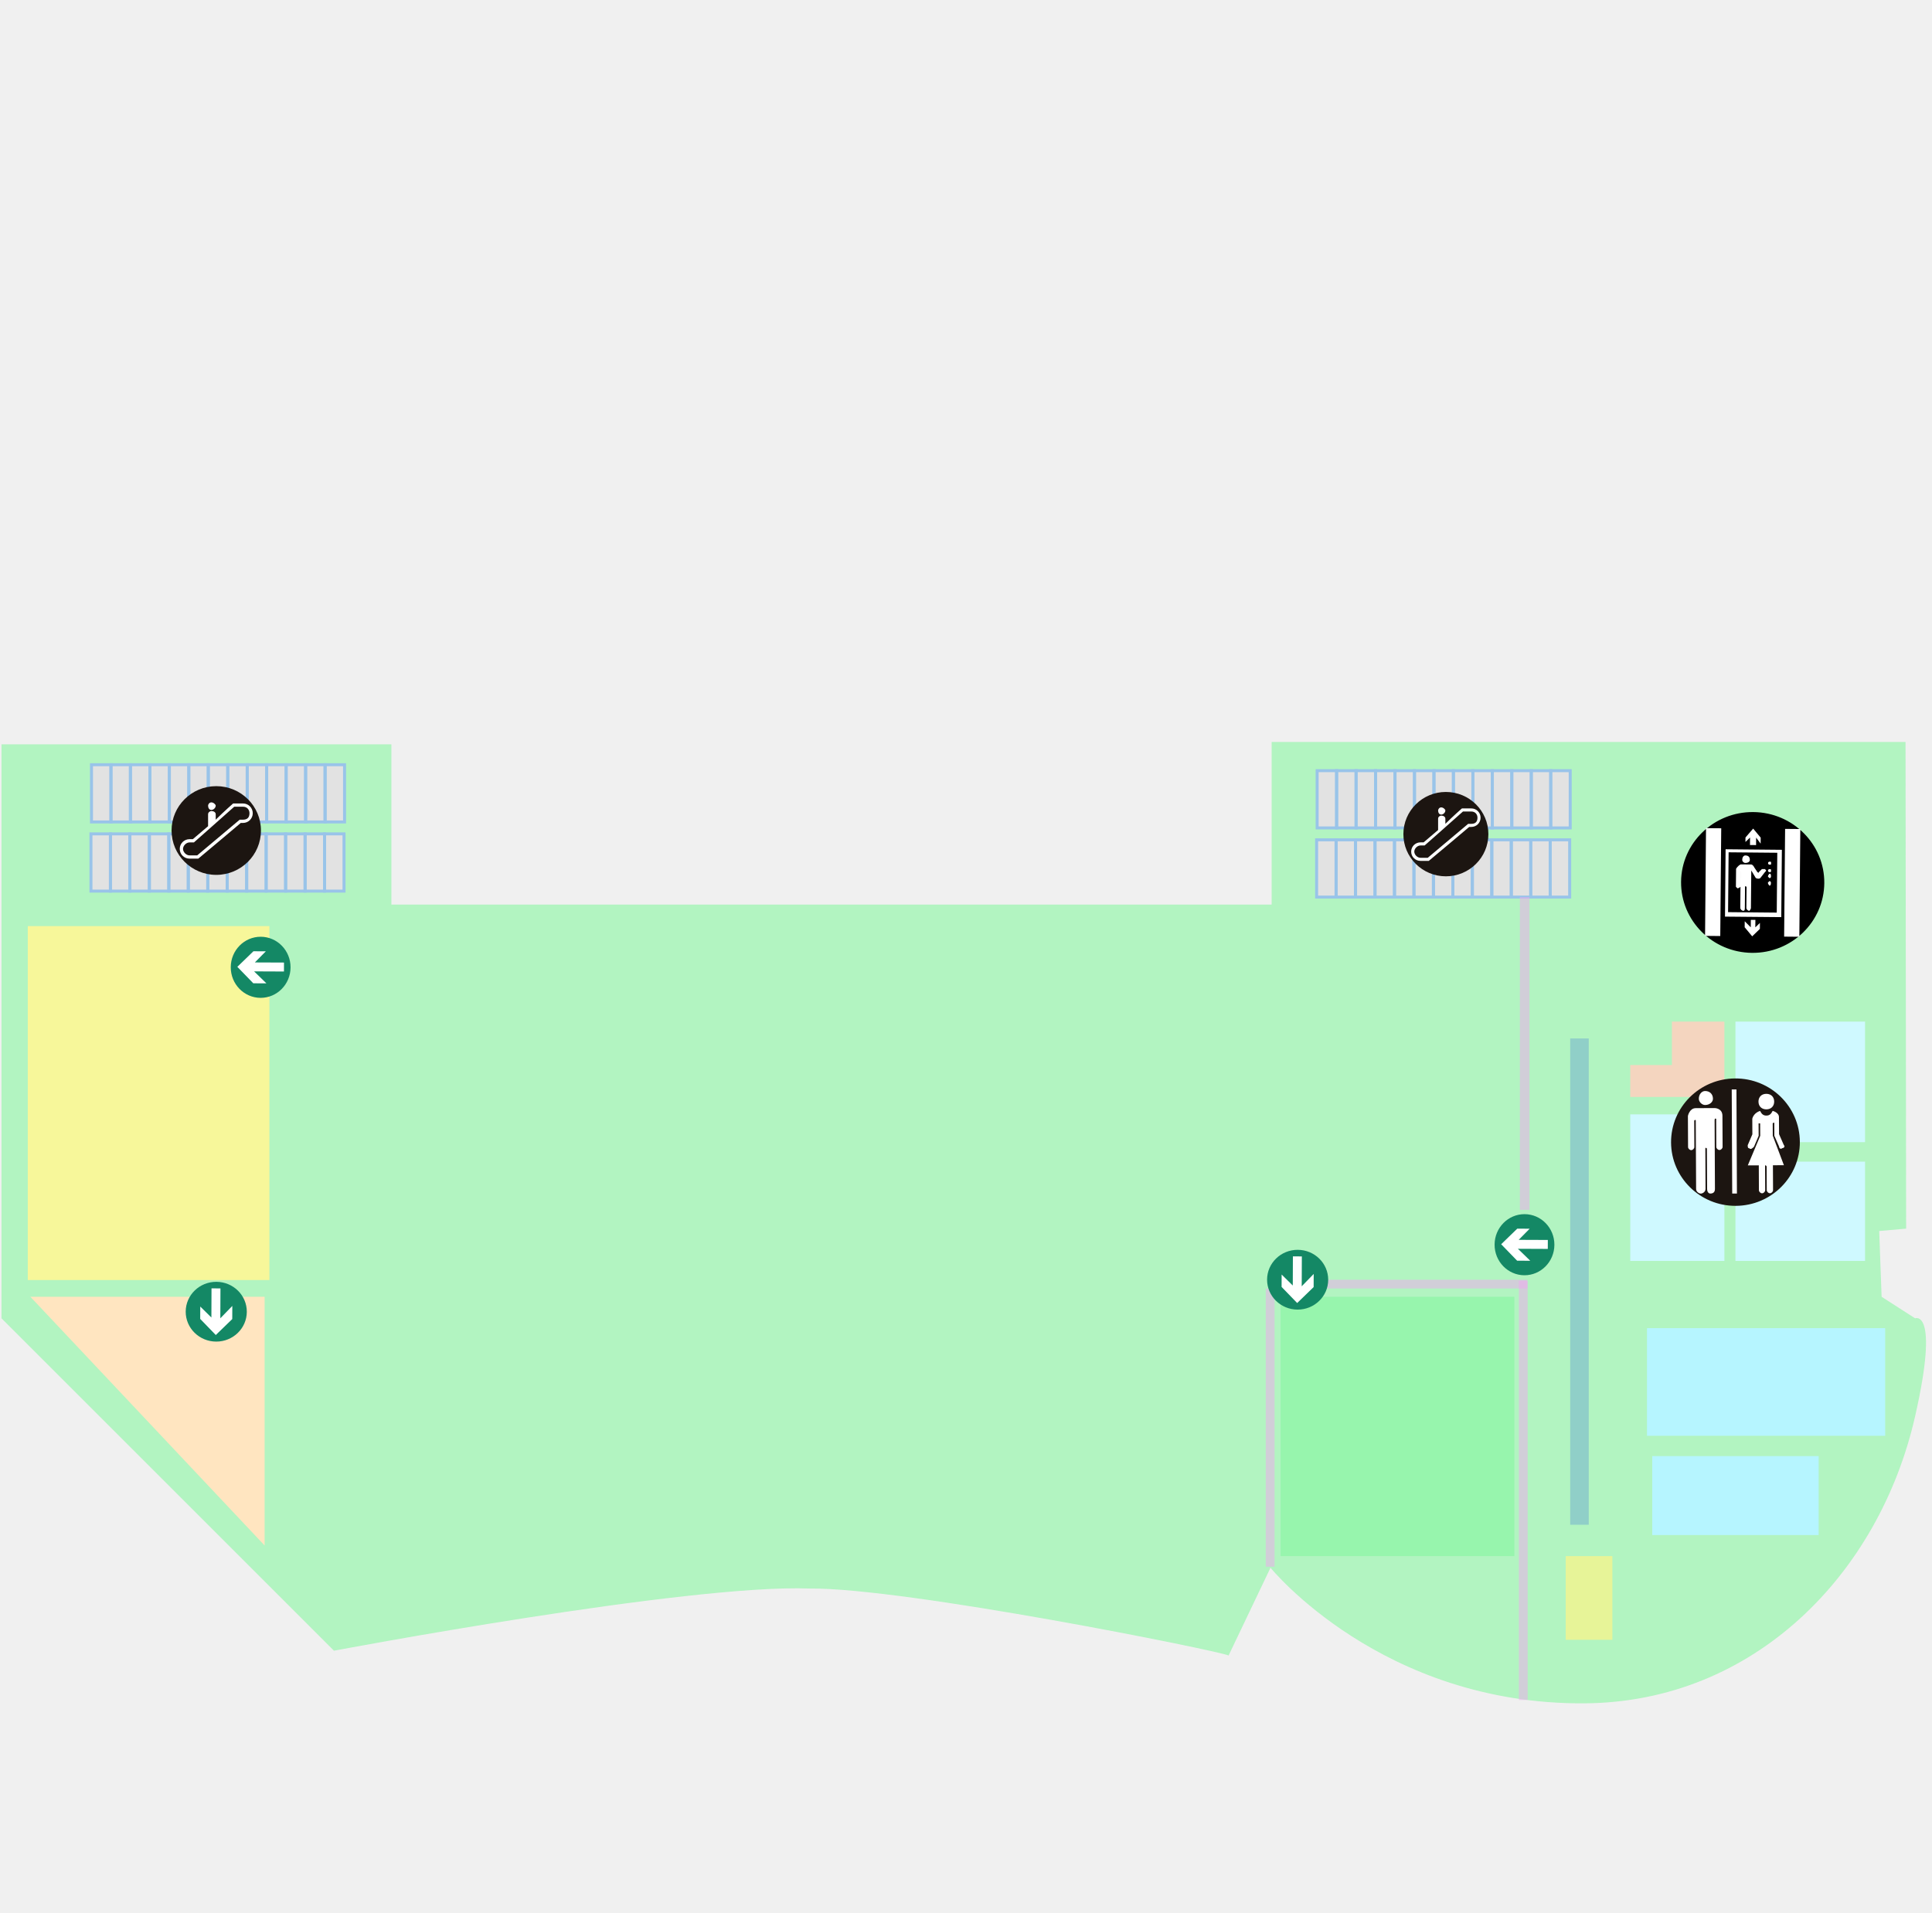
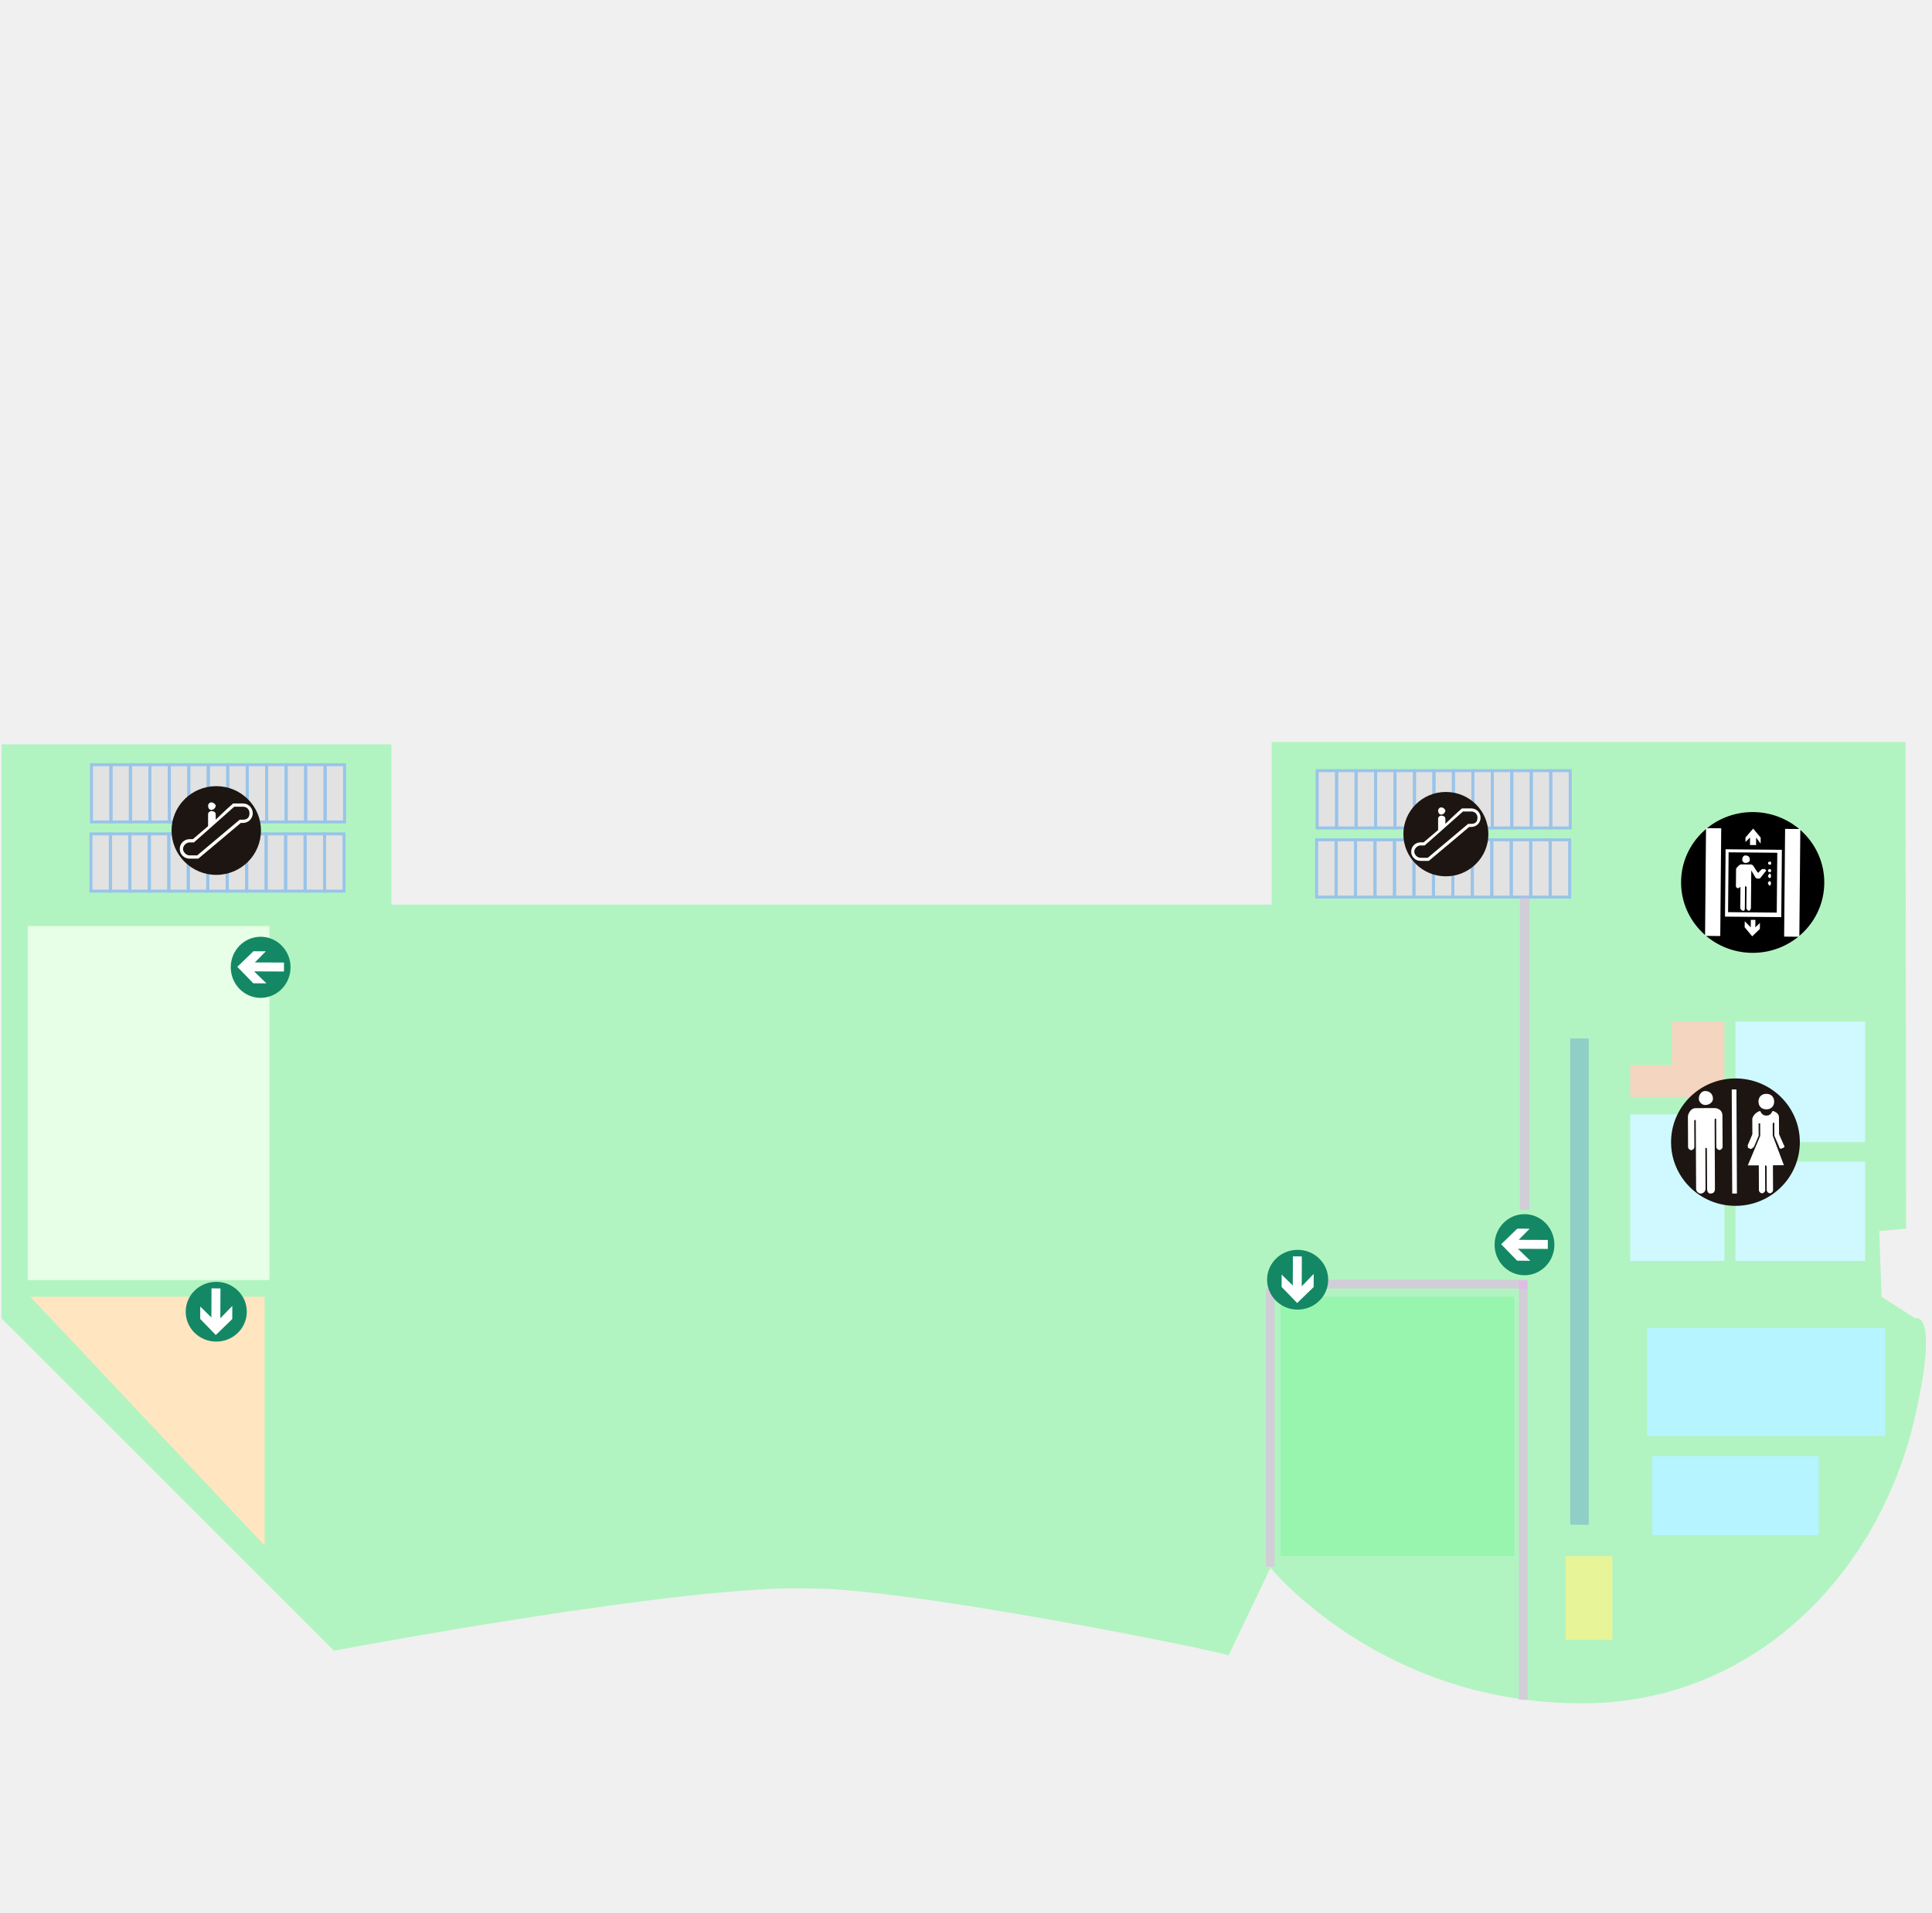
<svg xmlns="http://www.w3.org/2000/svg" version="1.1" id="图层_1" x="0px" y="0px" width="1292.763px" height="1280px" viewBox="0 0 1292.763 1280" enable-background="new 0 0 1292.763 1280" xml:space="preserve">
  <path opacity="0.7" fill="#97F5AD" enable-background="new    " d="M1,498.193v384.135l222.478,222.478  c0,0,236.883-44.816,318.512-41.615c63.484-0.622,273.696,41.615,280.098,44.816l28.04-58.751c0,0,74.396,91.866,210.443,90.763  c113.173-0.917,196.869-86.43,220.878-192.067c16.455-72.403,0-65.623,0-65.623l-22.408-14.405l-1.601-44.015l18.006-1.601  l-0.399-325.714H850.898v108.838H261.892V498.193H1z" />
  <g>
    <g>
      <rect x="61.215" y="511.818" fill="#E2E2E2" width="168.629" height="38.305" />
      <rect x="61.215" y="511.818" fill="none" stroke="#99C4E9" stroke-width="2" stroke-miterlimit="10" width="13.026" height="38.305" />
      <rect x="74.241" y="511.818" fill="none" stroke="#99C4E9" stroke-width="2" stroke-miterlimit="10" width="13.026" height="38.305" />
      <rect x="87.267" y="511.818" fill="none" stroke="#99C4E9" stroke-width="2" stroke-miterlimit="10" width="13.026" height="38.305" />
      <rect x="100.29" y="511.818" fill="none" stroke="#99C4E9" stroke-width="2" stroke-miterlimit="10" width="13.026" height="38.305" />
      <rect x="113.316" y="511.818" fill="none" stroke="#99C4E9" stroke-width="2" stroke-miterlimit="10" width="13.026" height="38.305" />
      <rect x="126.341" y="511.818" fill="none" stroke="#99C4E9" stroke-width="2" stroke-miterlimit="10" width="13.026" height="38.305" />
      <rect x="139.367" y="511.818" fill="none" stroke="#99C4E9" stroke-width="2" stroke-miterlimit="10" width="13.026" height="38.305" />
      <rect x="152.391" y="511.818" fill="none" stroke="#99C4E9" stroke-width="2" stroke-miterlimit="10" width="13.026" height="38.305" />
      <rect x="165.417" y="511.818" fill="none" stroke="#99C4E9" stroke-width="2" stroke-miterlimit="10" width="13.026" height="38.305" />
      <rect x="178.443" y="511.818" fill="none" stroke="#99C4E9" stroke-width="2" stroke-miterlimit="10" width="13.026" height="38.305" />
      <rect x="191.469" y="511.818" fill="none" stroke="#99C4E9" stroke-width="2" stroke-miterlimit="10" width="13.026" height="38.305" />
      <rect x="204.495" y="511.818" fill="none" stroke="#99C4E9" stroke-width="2" stroke-miterlimit="10" width="13.026" height="38.305" />
      <rect x="217.519" y="511.818" fill="none" stroke="#99C4E9" stroke-width="2" stroke-miterlimit="10" width="13.026" height="38.305" />
    </g>
    <g>
      <rect x="60.864" y="558.107" fill="#E2E2E2" width="168.629" height="38.305" />
      <rect x="60.864" y="558.107" fill="none" stroke="#99C4E9" stroke-width="2" stroke-miterlimit="10" width="13.026" height="38.305" />
      <rect x="73.889" y="558.107" fill="none" stroke="#99C4E9" stroke-width="2" stroke-miterlimit="10" width="13.026" height="38.305" />
      <rect x="86.915" y="558.107" fill="none" stroke="#99C4E9" stroke-width="2" stroke-miterlimit="10" width="13.026" height="38.305" />
      <rect x="99.938" y="558.107" fill="none" stroke="#99C4E9" stroke-width="2" stroke-miterlimit="10" width="13.026" height="38.305" />
      <rect x="112.964" y="558.107" fill="none" stroke="#99C4E9" stroke-width="2" stroke-miterlimit="10" width="13.026" height="38.305" />
      <rect x="125.991" y="558.107" fill="none" stroke="#99C4E9" stroke-width="2" stroke-miterlimit="10" width="13.026" height="38.305" />
      <rect x="139.017" y="558.107" fill="none" stroke="#99C4E9" stroke-width="2" stroke-miterlimit="10" width="13.026" height="38.305" />
      <rect x="152.04" y="558.107" fill="none" stroke="#99C4E9" stroke-width="2" stroke-miterlimit="10" width="13.026" height="38.305" />
      <rect x="165.066" y="558.107" fill="none" stroke="#99C4E9" stroke-width="2" stroke-miterlimit="10" width="13.026" height="38.305" />
      <rect x="178.092" y="558.107" fill="none" stroke="#99C4E9" stroke-width="2" stroke-miterlimit="10" width="13.026" height="38.305" />
      <rect x="191.119" y="558.107" fill="none" stroke="#99C4E9" stroke-width="2" stroke-miterlimit="10" width="13.026" height="38.305" />
      <rect x="204.145" y="558.107" fill="none" stroke="#99C4E9" stroke-width="2" stroke-miterlimit="10" width="13.026" height="38.305" />
      <rect x="217.168" y="558.107" fill="none" stroke="#99C4E9" stroke-width="2" stroke-miterlimit="10" width="13.026" height="38.305" />
    </g>
  </g>
-   <rect x="18.606" y="619.836" fill="#F7F79A" width="161.657" height="236.883" />
+   <rect x="18.606" y="619.836" fill="#E6FFE6" width="161.657" height="236.883" />
  <polygon fill="#FFE5C0" points="20.328,867.923 177.062,867.923 177.062,1034.381 " />
  <rect x="1050.673" y="695.014" fill="#90CFC8" width="12.416" height="325.486" />
  <rect x="1102.054" y="888.923" fill="#B6F5FF" width="159.384" height="72.025" />
  <rect x="1105.563" y="974.563" fill="#B6F5FF" width="111.368" height="52.819" />
  <g>
    <path d="M1220.689,591.082c-0.239,26.007-21.879,46.904-48.339,46.653c-26.459-0.252-47.719-21.549-47.489-47.573   c0.239-26.014,21.879-46.904,48.338-46.653C1199.658,543.754,1220.93,565.058,1220.689,591.082z" />
    <path fill="#FFFFFF" d="M1177.591,621.714l-5.139,4.955l-5.045-6.066l0.05-4.001l4.034,4.04l0.045-4.994l3.053,0.028l-0.05,4.999   l3.086-2.974L1177.591,621.714z M1167.955,560.526l5.144-5.959l5.032,6.059l-0.033,4.006l-3.014-4.034l-0.039,4.999l-4.079-0.028   l0.045-5.011l-3.079,2.969L1167.955,560.526z M1164.606,593.548c0,0-1.031,0.988-2.048,0.976l-1.01-1.016l0.112-12.014   c0,0,1.044-1.992,3.086-2.974l7.131,0.073c0,0,1.01,0.011,2.014,2.026l2.003,3.014c0,0,0.998,1.021,1.021,0.018l2.048-1.98   c1.016,0.005,2.037,0.018,2.037,0.018c1.005,1.016,1.005,1.016-0.023,1.998l-3.086,3.977c0,0-1.021,0.988-3.052-0.028l-3.001-5.04   l-0.235,25.037c-0.005,1.003-1.037,1.992-1.037,1.992c-1.016-0.005-2.031-1.021-2.014-2.021l0.128-14.021   c0,0-1.01-1.005-1.021-0.005l-0.122,14.016c-0.018,1.005-0.018,2.016-1.037,1.993c-1.021-0.011-2.031-1.016-2.021-2.021   l0.234-25.031c0,0,0,0-0.018,0.993L1164.606,593.548z M1184.983,590.736c-0.005,1.005-0.018,1.998-1.032,1.993   c0,0-1.005-1.01-0.993-2.016l1.021-0.993C1185.001,589.73,1184.983,590.736,1184.983,590.736L1184.983,590.736z M1185.022,586.73   c0,0-0.005,1.003-1.032,0.988l-0.998-1.01c0.005-1,1.032-1.993,1.032-1.993C1185.04,584.727,1185.029,585.73,1185.022,586.73   L1185.022,586.73z M1185.063,582.729c-0.018,0.993-0.018,0.993-1.027,0.981c0,0-1.016,0-1.005-1.01   c0.011-0.998,1.022-0.998,1.022-0.998C1185.068,581.719,1185.068,581.719,1185.063,582.729L1185.063,582.729z M1185.107,577.717   c0,1.005,0,1.005-1.032,0.993c0,0-1.01-0.018-1.005-1.016s1.027-0.988,1.027-0.988   C1185.118,576.725,1185.118,576.725,1185.107,577.717L1185.107,577.717z M1170.867,575.575c0,1.005-1.031,1.998-3.063,1.98   c-1.016-0.011-2.031-1.027-2.019-2.026c0.018-2.003,1.049-2.996,2.071-2.986C1169.886,572.563,1170.9,573.578,1170.867,575.575   L1170.867,575.575z M1190.28,568.751l-35.628-0.341l-0.402,45.075l37.654,0.339l0.407-45.057L1190.28,568.751z M1189.241,570.744   c-0.018,3.008-0.341,38.06-0.363,40.058c-3.058-0.039-29.512-0.279-32.576-0.312c0.023-1.998,0.346-37.05,0.369-40.053   C1159.718,570.476,1186.189,570.715,1189.241,570.744L1189.241,570.744z M1203.994,626.96l-10.171-0.094l0.648-72.092l10.178,0.089   L1203.994,626.96z M1151.082,626.47l-10.171-0.094l0.641-72.097l10.177,0.083L1151.082,626.47z" />
  </g>
  <g>
    <rect x="1161.246" y="683.754" fill="#CFF9FF" width="86.721" height="80.672" />
    <rect x="1161.246" y="777.477" fill="#CFF9FF" width="86.721" height="66.436" />
    <rect x="1090.855" y="745.842" fill="#CFF9FF" width="62.994" height="98.073" />
    <polygon fill="#F4D5BF" points="1118.735,683.754 1118.735,712.821 1090.855,712.821 1090.855,734.174 1153.849,734.174    1153.849,721.124 1153.849,712.821 1153.849,683.754  " />
    <g>
      <path fill="#1C1511" d="M1204.334,764.211c0.116,23.548-19.073,42.733-42.872,42.853c-23.795,0.116-43.18-18.883-43.301-42.426    c-0.11-23.548,19.084-42.727,42.884-42.848C1184.836,721.664,1204.218,740.663,1204.334,764.211z" />
      <g>
        <path fill="#FFFFFF" d="M1187.163,737.26c0.012,3.12-2.078,5.208-5.228,5.224c-3.151,0.01-5.259-2.053-5.28-5.174     c-0.015-3.12,2.078-5.21,5.228-5.224C1185.028,732.072,1187.142,734.14,1187.163,737.26L1187.163,737.26z" />
        <path fill="#FFFFFF" d="M1133.734,767.678c0.011,1.042-1.037,2.089-2.088,2.094c-1.047,0-2.109-1.037-2.109-2.073l-0.102-20.794     c0,0,1.028-5.205,5.224-5.229l12.612-0.061c0,0,5.244-0.025,5.268,5.174l0.106,20.801c0,1.042-1.042,2.078-2.094,2.088     c-1.052,0.005-2.104-1.032-2.114-2.068l-0.09-18.718c0,0-1.057-1.042-1.042,1.047l0.216,45.757     c0.015,2.073-1.021,3.115-3.13,3.135c-1.045,0-2.107-1.037-2.114-3.115l-0.131-27.036c0,0-1.057-1.042-1.052,0l0.128,27.041     c0.015,2.078-2.083,3.132-3.135,3.135c-1.042,0.005-3.151-1.032-3.166-3.105l-0.223-45.752c0,0-0.005-1.042-1.047,0.005     L1133.734,767.678z" />
        <path fill="#FFFFFF" d="M1190.352,747.638l0.07,11.445l3.181,7.261c1.057,1.037,0.011,2.083-1.037,2.089     c-1.052,1.042-2.104,0.01-2.112-1.032l-3.186-7.261l-0.03-8.318c-0.015-1.047-1.062,0-1.062,0l0.046,8.318l7.448,19.719     l-7.351,0.036l0.085,16.648c0.005,1.037-1.042,2.083-2.094,2.083c-1.047,0.01-2.104-1.021-2.109-2.063l-0.075-15.601     c-0.011-1.032-1.057-1.032-1.057-1.032l0.075,16.633c0.011,1.042-1.031,2.089-2.088,2.094c-1.052,0.01-2.109-1.032-2.109-2.07     l-0.08-16.638l-7.358,0.031l8.313-19.794l-0.049-8.318h-1.047l0.046,8.318l-3.115,7.297c-1.047,1.047-2.094,2.089-3.151,1.062     c-1.047,0.005-1.057-1.042-1.057-2.083l3.115-7.287l-0.051-10.403c1.032-4.167,5.224-5.224,5.224-5.224     c1.057,2.073,2.119,3.11,4.218,3.101c2.099-0.01,3.14-1.062,4.189-3.146C1186.14,743.5,1190.344,744.518,1190.352,747.638     L1190.352,747.638z" />
        <path fill="#FFFFFF" d="M1146.192,735.378c0.011,2.083-2.089,4.171-5.239,4.192c-2.099,0.011-4.207-2.063-4.218-4.151     c-0.02-3.105,2.068-5.205,4.171-5.219C1144.057,730.19,1146.171,732.253,1146.192,735.378L1146.192,735.378z" />
        <rect x="1158.931" y="729.152" transform="matrix(-1 0.0047 -0.0047 -1 2324.595 1522.525)" fill="#FFFFFF" width="3.156" height="69.684" />
      </g>
    </g>
  </g>
  <g>
    <g>
      <rect x="881.343" y="515.81" fill="#E2E2E2" width="168.629" height="38.305" />
      <rect x="881.343" y="515.81" fill="none" stroke="#99C4E9" stroke-width="2" stroke-miterlimit="10" width="13.026" height="38.305" />
      <rect x="894.369" y="515.81" fill="none" stroke="#99C4E9" stroke-width="2" stroke-miterlimit="10" width="13.026" height="38.305" />
      <rect x="907.395" y="515.81" fill="none" stroke="#99C4E9" stroke-width="2" stroke-miterlimit="10" width="13.026" height="38.305" />
      <rect x="920.419" y="515.81" fill="none" stroke="#99C4E9" stroke-width="2" stroke-miterlimit="10" width="13.026" height="38.305" />
      <rect x="933.445" y="515.81" fill="none" stroke="#99C4E9" stroke-width="2" stroke-miterlimit="10" width="13.026" height="38.305" />
      <rect x="946.47" y="515.81" fill="none" stroke="#99C4E9" stroke-width="2" stroke-miterlimit="10" width="13.026" height="38.305" />
      <rect x="959.496" y="515.81" fill="none" stroke="#99C4E9" stroke-width="2" stroke-miterlimit="10" width="13.026" height="38.305" />
      <rect x="972.519" y="515.81" fill="none" stroke="#99C4E9" stroke-width="2" stroke-miterlimit="10" width="13.026" height="38.305" />
      <rect x="985.545" y="515.81" fill="none" stroke="#99C4E9" stroke-width="2" stroke-miterlimit="10" width="13.026" height="38.305" />
      <rect x="998.572" y="515.81" fill="none" stroke="#99C4E9" stroke-width="2" stroke-miterlimit="10" width="13.026" height="38.305" />
      <rect x="1011.598" y="515.81" fill="none" stroke="#99C4E9" stroke-width="2" stroke-miterlimit="10" width="13.026" height="38.305" />
      <rect x="1024.624" y="515.81" fill="none" stroke="#99C4E9" stroke-width="2" stroke-miterlimit="10" width="13.026" height="38.305" />
      <rect x="1037.647" y="515.81" fill="none" stroke="#99C4E9" stroke-width="2" stroke-miterlimit="10" width="13.026" height="38.305" />
    </g>
    <g>
      <rect x="880.992" y="562.099" fill="#E2E2E2" width="168.629" height="38.305" />
      <rect x="880.992" y="562.099" fill="none" stroke="#99C4E9" stroke-width="2" stroke-miterlimit="10" width="13.026" height="38.305" />
      <rect x="894.017" y="562.099" fill="none" stroke="#99C4E9" stroke-width="2" stroke-miterlimit="10" width="13.026" height="38.305" />
      <rect x="907.043" y="562.099" fill="none" stroke="#99C4E9" stroke-width="2" stroke-miterlimit="10" width="13.026" height="38.305" />
      <rect x="920.067" y="562.099" fill="none" stroke="#99C4E9" stroke-width="2" stroke-miterlimit="10" width="13.026" height="38.305" />
      <rect x="933.093" y="562.099" fill="none" stroke="#99C4E9" stroke-width="2" stroke-miterlimit="10" width="13.026" height="38.305" />
      <rect x="946.119" y="562.099" fill="none" stroke="#99C4E9" stroke-width="2" stroke-miterlimit="10" width="13.026" height="38.305" />
      <rect x="959.145" y="562.099" fill="none" stroke="#99C4E9" stroke-width="2" stroke-miterlimit="10" width="13.026" height="38.305" />
      <rect x="972.169" y="562.099" fill="none" stroke="#99C4E9" stroke-width="2" stroke-miterlimit="10" width="13.026" height="38.305" />
      <rect x="985.195" y="562.099" fill="none" stroke="#99C4E9" stroke-width="2" stroke-miterlimit="10" width="13.026" height="38.305" />
      <rect x="998.221" y="562.099" fill="none" stroke="#99C4E9" stroke-width="2" stroke-miterlimit="10" width="13.026" height="38.305" />
      <rect x="1011.247" y="562.099" fill="none" stroke="#99C4E9" stroke-width="2" stroke-miterlimit="10" width="13.026" height="38.305" />
      <rect x="1024.273" y="562.099" fill="none" stroke="#99C4E9" stroke-width="2" stroke-miterlimit="10" width="13.026" height="38.305" />
      <rect x="1037.297" y="562.099" fill="none" stroke="#99C4E9" stroke-width="2" stroke-miterlimit="10" width="13.026" height="38.305" />
    </g>
  </g>
  <g>
    <path fill="#1C1511" d="M995.918,558.284c0,15.59-12.731,28.228-28.435,28.228c-15.703,0-28.434-12.639-28.434-28.228   c0-15.595,12.731-28.238,28.434-28.238C983.187,530.047,995.918,542.689,995.918,558.284z" />
    <path fill="#FFFFFF" d="M978.228,541.064L978.228,541.064c0,0-5.546,4.821-11.092,10.331v-3.446c0-1.376-1.384-2.063-2.773-2.063   c-0.692,0-2.078,0.689-2.078,2.063v7.575c-4.852,4.132-9.705,8.264-9.705,8.264c-0.692,0-2.08,0-2.08,0   c-3.462,0-6.239,2.754-6.239,6.203c0,3.44,2.776,6.194,6.239,6.194h5.546c0,0,26.341-22.036,27.036-22.723c0.689,0,1.386,0,1.386,0   c3.466,0,6.239-2.754,6.239-6.2c0-3.44-2.773-6.197-6.239-6.197L978.228,541.064L978.228,541.064z M984.468,543.129   c2.77,0,4.159,2.063,4.159,4.132c0,2.756-1.388,4.136-4.159,4.136h-2.08l-27.034,22.723c-0.692,0-4.854,0-4.854,0   c-2.08,0-4.159-2.063-4.159-4.128c0-2.063,2.078-4.136,4.159-4.136h2.773c0,0,24.956-22.035,25.649-22.728   C979.617,543.129,984.468,543.129,984.468,543.129L984.468,543.129z M967.136,542.439c0,1.382-1.384,2.754-2.773,2.754   c-1.382,0-2.078-1.371-2.078-2.754c0-0.689,0.696-2.063,2.078-2.063C965.75,540.374,967.136,541.749,967.136,542.439   L967.136,542.439z" />
  </g>
  <g>
    <path fill="#1C1511" d="M174.608,555.859c0,16.395-13.389,29.686-29.904,29.686s-29.903-13.291-29.903-29.686   c0-16.401,13.389-29.697,29.903-29.697C161.22,526.163,174.608,539.458,174.608,555.859z" />
    <path fill="#FFFFFF" d="M156.003,537.75L156.003,537.75c0,0-5.832,5.07-11.665,10.865v-3.624c0-1.447-1.456-2.17-2.917-2.17   c-0.728,0-2.185,0.724-2.185,2.17v7.967c-5.102,4.345-10.207,8.691-10.207,8.691c-0.728,0-2.188,0-2.188,0   c-3.641,0-6.561,2.896-6.561,6.524c0,3.617,2.919,6.513,6.561,6.513h5.832c0,0,27.702-23.174,28.432-23.897   c0.724,0,1.458,0,1.458,0c3.645,0,6.561-2.896,6.561-6.52c0-3.617-2.917-6.517-6.561-6.517L156.003,537.75L156.003,537.75z    M162.565,539.92c2.913,0,4.373,2.17,4.373,4.345c0,2.899-1.46,4.349-4.373,4.349h-2.188l-28.43,23.897c-0.728,0-5.104,0-5.104,0   c-2.188,0-4.373-2.17-4.373-4.342c0-2.17,2.185-4.349,4.373-4.349h2.917c0,0,26.246-23.173,26.974-23.902   C157.465,539.92,162.565,539.92,162.565,539.92L162.565,539.92z M144.339,539.196c0,1.453-1.456,2.896-2.917,2.896   c-1.453,0-2.185-1.442-2.185-2.896c0-0.724,0.732-2.17,2.185-2.17C142.882,537.024,144.339,538.47,144.339,539.196L144.339,539.196   z" />
  </g>
  <g>
    <path fill="#148865" d="M144.785,857.908c11.292,0.049,20.41,9.041,20.365,20.092c-0.051,11.045-9.241,19.967-20.527,19.918   c-11.292-0.047-20.41-9.041-20.365-20.09C124.304,866.779,133.495,857.862,144.785,857.908z" />
    <path fill="#FFFFFF" d="M141.527,862.296l-0.079,19.501L134,874.453l-0.035,8.291l10.427,10.773l11.016-10.683l0.037-8.78   l-8.017,8.26l0.086-19.995L141.527,862.296z" />
  </g>
  <rect x="1017.014" y="600.405" opacity="0.5" fill="#EFA8EF" enable-background="new    " width="6.398" height="209.314" />
  <rect x="1016.314" y="857.167" opacity="0.5" fill="#EFA8EF" enable-background="new    " width="5.89" height="280.616" />
  <rect x="1047.673" y="1041.5" fill="#E7F498" width="31.208" height="56" />
  <g>
    <path fill="#148865" d="M194.418,647.488c-0.049,11.292-9.041,20.41-20.092,20.365c-11.045-0.051-19.967-9.241-19.918-20.527   c0.047-11.292,9.041-20.41,20.09-20.365C185.547,627.007,194.465,636.198,194.418,647.488z" />
    <path fill="#FFFFFF" d="M190.031,644.229l-19.501-0.079l7.344-7.448l-8.291-0.035l-10.773,10.427l10.683,11.016l8.78,0.037   l-8.26-8.017l19.995,0.086L190.031,644.229z" />
  </g>
  <rect x="881.343" y="856.5" opacity="0.5" fill="#EFA8EF" enable-background="new    " width="140.716" height="5.89" />
  <rect x="846.959" y="862.39" opacity="0.5" fill="#EFA8EF" enable-background="new    " width="5.89" height="186.209" />
  <rect x="856.881" y="867.923" fill="#97F5AD" width="156.432" height="173.577" />
  <g>
    <path fill="#148865" d="M868.376,836.495c11.292,0.049,20.41,9.041,20.365,20.092c-0.051,11.045-9.241,19.967-20.527,19.918   c-11.292-0.047-20.41-9.041-20.365-20.09C847.895,845.366,857.086,836.449,868.376,836.495z" />
    <path fill="#FFFFFF" d="M865.118,840.883l-0.079,19.501l-7.448-7.344l-0.035,8.291l10.427,10.773l11.016-10.683l0.037-8.78   l-8.017,8.26l0.086-19.995L865.118,840.883z" />
  </g>
  <g>
    <path fill="#148865" d="M1040.09,833.151c-0.049,11.292-9.041,20.41-20.092,20.365c-11.045-0.051-19.967-9.241-19.918-20.527   c0.047-11.292,9.041-20.41,20.09-20.365C1031.219,812.67,1040.136,821.861,1040.09,833.151z" />
    <path fill="#FFFFFF" d="M1035.702,829.893l-19.501-0.079l7.344-7.448l-8.291-0.035l-10.773,10.427l10.683,11.016l8.78,0.037   l-8.26-8.017l19.995,0.086L1035.702,829.893z" />
  </g>
</svg>
